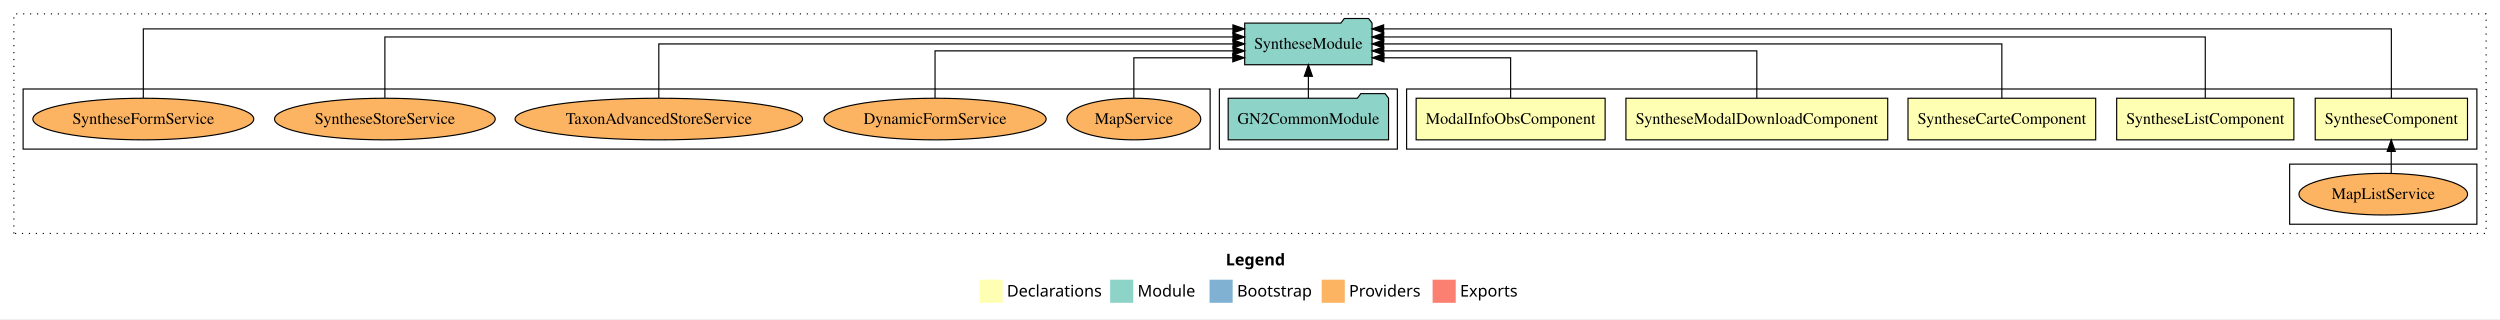
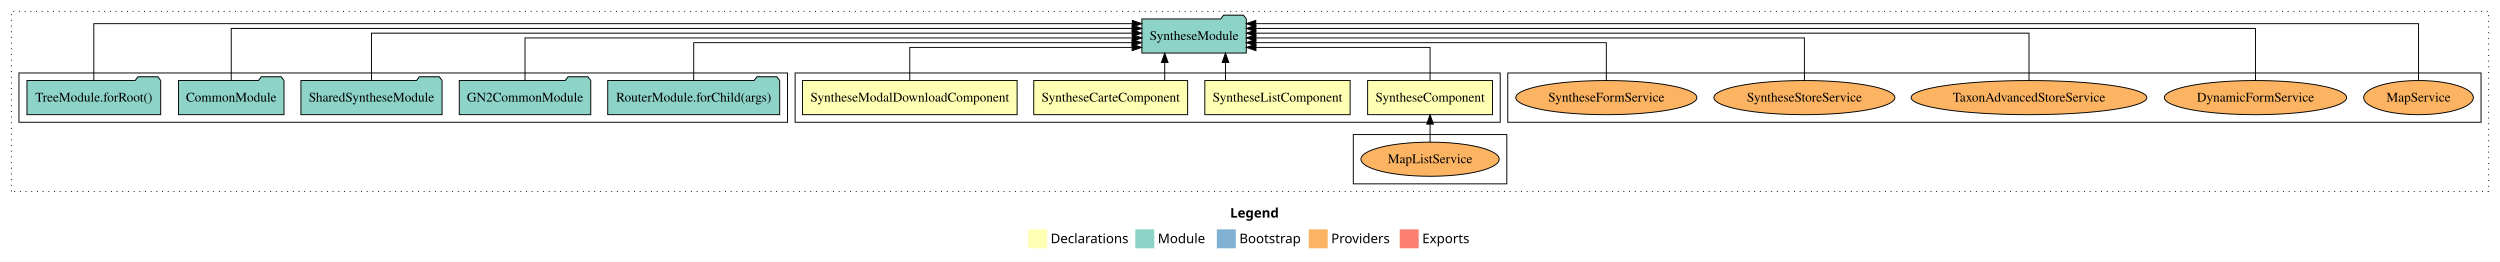
- <svg xmlns="http://www.w3.org/2000/svg" width="2163pt" height="276pt" viewBox="0.00 0.00 2163.00 276.00">
+ <svg xmlns="http://www.w3.org/2000/svg" width="2638pt" height="276pt" viewBox="0.00 0.00 2638.00 276.00">
  <g id="graph0" class="graph" transform="scale(1 1) rotate(0) translate(4 272)">
-     <polygon fill="#ffffff" stroke="transparent" points="-4,4 -4,-272 2159,-272 2159,4 -4,4" />
-     <text text-anchor="start" x="1056.509" y="-42.4" font-family="sans-serif" font-weight="bold" font-size="14.00" fill="#000000">Legend</text>
-     <polygon fill="#ffffb3" stroke="transparent" points="843.5,-10 843.5,-30 863.5,-30 863.5,-10 843.5,-10" />
-     <text text-anchor="start" x="867.129" y="-15.4" font-family="sans-serif" font-size="14.00" fill="#000000">  Declarations</text>
-     <polygon fill="#8dd3c7" stroke="transparent" points="956.5,-10 956.5,-30 976.5,-30 976.5,-10 956.5,-10" />
-     <text text-anchor="start" x="980.225" y="-15.4" font-family="sans-serif" font-size="14.00" fill="#000000">  Module</text>
-     <polygon fill="#80b1d3" stroke="transparent" points="1042.5,-10 1042.5,-30 1062.5,-30 1062.5,-10 1042.5,-10" />
-     <text text-anchor="start" x="1066.281" y="-15.4" font-family="sans-serif" font-size="14.00" fill="#000000">  Bootstrap</text>
-     <polygon fill="#fdb462" stroke="transparent" points="1139.5,-10 1139.5,-30 1159.5,-30 1159.5,-10 1139.5,-10" />
-     <text text-anchor="start" x="1163.173" y="-15.4" font-family="sans-serif" font-size="14.00" fill="#000000">  Providers</text>
-     <polygon fill="#fb8072" stroke="transparent" points="1235.5,-10 1235.5,-30 1255.5,-30 1255.5,-10 1235.5,-10" />
-     <text text-anchor="start" x="1259.226" y="-15.4" font-family="sans-serif" font-size="14.00" fill="#000000">  Exports</text>
+     <polygon fill="white" stroke="transparent" points="-4,4 -4,-272 2634,-272 2634,4 -4,4" />
+     <text text-anchor="start" x="1294.01" y="-42.4" font-family="sans-serif" font-weight="bold" font-size="14.00">Legend</text>
+     <polygon fill="#ffffb3" stroke="transparent" points="1081,-10 1081,-30 1101,-30 1101,-10 1081,-10" />
+     <text text-anchor="start" x="1104.63" y="-15.4" font-family="sans-serif" font-size="14.00">  Declarations</text>
+     <polygon fill="#8dd3c7" stroke="transparent" points="1194,-10 1194,-30 1214,-30 1214,-10 1194,-10" />
+     <text text-anchor="start" x="1217.73" y="-15.4" font-family="sans-serif" font-size="14.00">  Module</text>
+     <polygon fill="#80b1d3" stroke="transparent" points="1280,-10 1280,-30 1300,-30 1300,-10 1280,-10" />
+     <text text-anchor="start" x="1303.78" y="-15.4" font-family="sans-serif" font-size="14.00">  Bootstrap</text>
+     <polygon fill="#fdb462" stroke="transparent" points="1377,-10 1377,-30 1397,-30 1397,-10 1377,-10" />
+     <text text-anchor="start" x="1400.67" y="-15.4" font-family="sans-serif" font-size="14.00">  Providers</text>
+     <polygon fill="#fb8072" stroke="transparent" points="1473,-10 1473,-30 1493,-30 1493,-10 1473,-10" />
+     <text text-anchor="start" x="1496.73" y="-15.4" font-family="sans-serif" font-size="14.00">  Exports</text>
    <g id="clust1" class="cluster">
-       <polygon fill="none" stroke="#000000" stroke-dasharray="1,5" points="8,-70 8,-260 2147,-260 2147,-70 8,-70" />
+       <polygon fill="none" stroke="black" stroke-dasharray="1,5" points="8,-70 8,-260 2622,-260 2622,-70 8,-70" />
    </g>
    <g id="clust2" class="cluster">
-       <polygon fill="none" stroke="#000000" points="1213,-143 1213,-195 2139,-195 2139,-143 1213,-143" />
+       <polygon fill="none" stroke="black" points="835,-143 835,-195 1579,-195 1579,-143 835,-143" />
+     </g>
+     <g id="clust10" class="cluster">
+       <polygon fill="none" stroke="black" points="1587,-143 1587,-195 2614,-195 2614,-143 1587,-143" />
    </g>
    <g id="clust3" class="cluster">
-       <polygon fill="none" stroke="#000000" points="1977,-78 1977,-130 2139,-130 2139,-78 1977,-78" />
+       <polygon fill="none" stroke="black" points="1424,-78 1424,-130 1586,-130 1586,-78 1424,-78" />
    </g>
-     <g id="clust8" class="cluster">
-       <polygon fill="none" stroke="#000000" points="1051,-143 1051,-195 1205,-195 1205,-143 1051,-143" />
-     </g>
-     <g id="clust11" class="cluster">
-       <polygon fill="none" stroke="#000000" points="16,-143 16,-195 1043,-195 1043,-143 16,-143" />
+     <g id="clust7" class="cluster">
+       <polygon fill="none" stroke="black" points="16,-143 16,-195 827,-195 827,-143 16,-143" />
    </g>
    <g id="node1" class="node">
-       <polygon fill="#ffffb3" stroke="#000000" points="2130.88,-187 1999.12,-187 1999.12,-151 2130.88,-151 2130.88,-187" />
-       <text text-anchor="middle" x="2065" y="-164.8" font-family="Times,serif" font-size="14.00" fill="#000000">SyntheseComponent</text>
+       <polygon fill="#ffffb3" stroke="black" points="1570.88,-187 1439.12,-187 1439.12,-151 1570.88,-151 1570.88,-187" />
+       <text text-anchor="middle" x="1505" y="-164.8" font-family="Times,serif" font-size="14.00">SyntheseComponent</text>
+     </g>
+     <g id="node5" class="node">
+       <polygon fill="#8dd3c7" stroke="black" points="1311.1,-252 1308.1,-256 1287.1,-256 1284.1,-252 1200.9,-252 1200.9,-216 1311.1,-216 1311.1,-252" />
+       <text text-anchor="middle" x="1256" y="-229.8" font-family="Times,serif" font-size="14.00">SyntheseModule</text>
+     </g>
+     <g id="edge1" class="edge">
+       <path fill="none" stroke="black" d="M1505,-187.24C1505,-202.57 1505,-222 1505,-222 1505,-222 1321.26,-222 1321.26,-222" />
+       <polygon fill="black" stroke="black" points="1321.26,-218.5 1311.26,-222 1321.26,-225.5 1321.26,-218.5" />
+     </g>
+     <g id="node2" class="node">
+       <polygon fill="#ffffb3" stroke="black" points="1420.66,-187 1267.34,-187 1267.34,-151 1420.66,-151 1420.66,-187" />
+       <text text-anchor="middle" x="1344" y="-164.8" font-family="Times,serif" font-size="14.00">SyntheseListComponent</text>
+     </g>
+     <g id="edge3" class="edge">
+       <path fill="none" stroke="black" d="M1289.11,-187.11C1289.11,-187.11 1289.11,-205.99 1289.11,-205.99" />
+       <polygon fill="black" stroke="black" points="1285.61,-205.99 1289.11,-215.99 1292.61,-205.99 1285.61,-205.99" />
+     </g>
+     <g id="node3" class="node">
+       <polygon fill="#ffffb3" stroke="black" points="1249.2,-187 1086.8,-187 1086.8,-151 1249.2,-151 1249.2,-187" />
+       <text text-anchor="middle" x="1168" y="-164.8" font-family="Times,serif" font-size="14.00">SyntheseCarteComponent</text>
+     </g>
+     <g id="edge4" class="edge">
+       <path fill="none" stroke="black" d="M1225.02,-187.11C1225.02,-187.11 1225.02,-205.99 1225.02,-205.99" />
+       <polygon fill="black" stroke="black" points="1221.52,-205.99 1225.02,-215.99 1228.52,-205.99 1221.52,-205.99" />
+     </g>
+     <g id="node4" class="node">
+       <polygon fill="#ffffb3" stroke="black" points="1069.25,-187 842.75,-187 842.75,-151 1069.25,-151 1069.25,-187" />
+       <text text-anchor="middle" x="956" y="-164.8" font-family="Times,serif" font-size="14.00">SyntheseModalDownloadComponent</text>
+     </g>
+     <g id="edge5" class="edge">
+       <path fill="none" stroke="black" d="M956,-187.24C956,-202.57 956,-222 956,-222 956,-222 1190.63,-222 1190.63,-222" />
+       <polygon fill="black" stroke="black" points="1190.63,-225.5 1200.63,-222 1190.63,-218.5 1190.63,-225.5" />
    </g>
    <g id="node6" class="node">
-       <polygon fill="#8dd3c7" stroke="#000000" points="1183.097,-252 1180.097,-256 1159.097,-256 1156.097,-252 1072.903,-252 1072.903,-216 1183.097,-216 1183.097,-252" />
-       <text text-anchor="middle" x="1128" y="-229.8" font-family="Times,serif" font-size="14.00" fill="#000000">SyntheseModule</text>
+       <ellipse fill="#fdb462" stroke="black" cx="1505" cy="-104" rx="72.93" ry="18" />
+       <text text-anchor="middle" x="1505" y="-99.8" font-family="Times,serif" font-size="14.00">MapListService</text>
    </g>
-     <g id="edge1" class="edge">
-       <path fill="none" stroke="#000000" d="M2065,-187.091C2065,-210.133 2065,-247 2065,-247 2065,-247 1193.116,-247 1193.116,-247" />
-       <polygon fill="#000000" stroke="#000000" points="1193.116,-243.5 1183.116,-247 1193.115,-250.5 1193.116,-243.5" />
+     <g id="edge2" class="edge">
+       <path fill="none" stroke="black" d="M1505,-122.11C1505,-122.11 1505,-140.99 1505,-140.99" />
+       <polygon fill="black" stroke="black" points="1501.5,-140.99 1505,-150.99 1508.5,-140.99 1501.5,-140.99" />
    </g>
-     <g id="node2" class="node">
-       <polygon fill="#ffffb3" stroke="#000000" points="1980.658,-187 1827.342,-187 1827.342,-151 1980.658,-151 1980.658,-187" />
-       <text text-anchor="middle" x="1904" y="-164.8" font-family="Times,serif" font-size="14.00" fill="#000000">SyntheseListComponent</text>
-     </g>
-     <g id="edge3" class="edge">
-       <path fill="none" stroke="#000000" d="M1904,-187.284C1904,-208.321 1904,-240 1904,-240 1904,-240 1193.186,-240 1193.186,-240" />
-       <polygon fill="#000000" stroke="#000000" points="1193.186,-236.5 1183.186,-240 1193.186,-243.5 1193.186,-236.5" />
-     </g>
-     <g id="node3" class="node">
-       <polygon fill="#ffffb3" stroke="#000000" points="1809.197,-187 1646.803,-187 1646.803,-151 1809.197,-151 1809.197,-187" />
-       <text text-anchor="middle" x="1728" y="-164.8" font-family="Times,serif" font-size="14.00" fill="#000000">SyntheseCarteComponent</text>
-     </g>
-     <g id="edge4" class="edge">
-       <path fill="none" stroke="#000000" d="M1728,-187.106C1728,-206.339 1728,-234 1728,-234 1728,-234 1193.104,-234 1193.104,-234" />
-       <polygon fill="#000000" stroke="#000000" points="1193.104,-230.5 1183.104,-234 1193.103,-237.5 1193.104,-230.5" />
-     </g>
-     <g id="node4" class="node">
-       <polygon fill="#ffffb3" stroke="#000000" points="1629.248,-187 1402.752,-187 1402.752,-151 1629.248,-151 1629.248,-187" />
-       <text text-anchor="middle" x="1516" y="-164.8" font-family="Times,serif" font-size="14.00" fill="#000000">SyntheseModalDownloadComponent</text>
-     </g>
-     <g id="edge5" class="edge">
-       <path fill="none" stroke="#000000" d="M1516,-187.023C1516,-204.373 1516,-228 1516,-228 1516,-228 1193.179,-228 1193.179,-228" />
-       <polygon fill="#000000" stroke="#000000" points="1193.179,-224.5 1183.179,-228 1193.179,-231.5 1193.179,-224.5" />
-     </g>
-     <g id="node5" class="node">
-       <polygon fill="#ffffb3" stroke="#000000" points="1384.755,-187 1221.245,-187 1221.245,-151 1384.755,-151 1384.755,-187" />
-       <text text-anchor="middle" x="1303" y="-164.8" font-family="Times,serif" font-size="14.00" fill="#000000">ModalInfoObsComponent</text>
+     <g id="node7" class="node">
+       <polygon fill="#8dd3c7" stroke="black" points="818.73,-187 815.73,-191 794.73,-191 791.73,-187 637.27,-187 637.27,-151 818.73,-151 818.73,-187" />
+       <text text-anchor="middle" x="728" y="-164.8" font-family="Times,serif" font-size="14.00">RouterModule.forChild(args)</text>
    </g>
    <g id="edge6" class="edge">
-       <path fill="none" stroke="#000000" d="M1303,-187.24C1303,-202.571 1303,-222 1303,-222 1303,-222 1193.371,-222 1193.371,-222" />
-       <polygon fill="#000000" stroke="#000000" points="1193.371,-218.5 1183.371,-222 1193.371,-225.5 1193.371,-218.5" />
-     </g>
-     <g id="node7" class="node">
-       <ellipse fill="#fdb462" stroke="#000000" cx="2058" cy="-104" rx="72.928" ry="18" />
-       <text text-anchor="middle" x="2058" y="-99.8" font-family="Times,serif" font-size="14.00" fill="#000000">MapListService</text>
-     </g>
-     <g id="edge2" class="edge">
-       <path fill="none" stroke="#000000" d="M2064.887,-122.106C2064.887,-122.106 2064.887,-140.991 2064.887,-140.991" />
-       <polygon fill="#000000" stroke="#000000" points="2061.387,-140.991 2064.887,-150.991 2068.387,-140.991 2061.387,-140.991" />
+       <path fill="none" stroke="black" d="M728,-187.03C728,-204.06 728,-227 728,-227 728,-227 1190.49,-227 1190.49,-227" />
+       <polygon fill="black" stroke="black" points="1190.49,-230.5 1200.49,-227 1190.49,-223.5 1190.49,-230.5" />
    </g>
    <g id="node8" class="node">
-       <polygon fill="#8dd3c7" stroke="#000000" points="1197.381,-187 1194.381,-191 1173.381,-191 1170.381,-187 1058.619,-187 1058.619,-151 1197.381,-151 1197.381,-187" />
-       <text text-anchor="middle" x="1128" y="-164.8" font-family="Times,serif" font-size="14.00" fill="#000000">GN2CommonModule</text>
+       <polygon fill="#8dd3c7" stroke="black" points="619.38,-187 616.38,-191 595.38,-191 592.38,-187 480.62,-187 480.62,-151 619.38,-151 619.38,-187" />
+       <text text-anchor="middle" x="550" y="-164.8" font-family="Times,serif" font-size="14.00">GN2CommonModule</text>
    </g>
    <g id="edge7" class="edge">
-       <path fill="none" stroke="#000000" d="M1128,-187.106C1128,-187.106 1128,-205.991 1128,-205.991" />
-       <polygon fill="#000000" stroke="#000000" points="1124.5,-205.991 1128,-215.991 1131.5,-205.991 1124.5,-205.991" />
+       <path fill="none" stroke="black" d="M550,-187.22C550,-205.83 550,-232 550,-232 550,-232 1190.9,-232 1190.9,-232" />
+       <polygon fill="black" stroke="black" points="1190.9,-235.5 1200.9,-232 1190.9,-228.5 1190.9,-235.5" />
    </g>
    <g id="node9" class="node">
-       <ellipse fill="#fdb462" stroke="#000000" cx="977" cy="-169" rx="57.883" ry="18" />
-       <text text-anchor="middle" x="977" y="-164.8" font-family="Times,serif" font-size="14.00" fill="#000000">MapService</text>
+       <polygon fill="#8dd3c7" stroke="black" points="462.47,-187 459.47,-191 438.47,-191 435.47,-187 313.53,-187 313.53,-151 462.47,-151 462.47,-187" />
+       <text text-anchor="middle" x="388" y="-164.8" font-family="Times,serif" font-size="14.00">SharedSyntheseModule</text>
    </g>
    <g id="edge8" class="edge">
-       <path fill="none" stroke="#000000" d="M977,-187.24C977,-202.571 977,-222 977,-222 977,-222 1062.631,-222 1062.631,-222" />
-       <polygon fill="#000000" stroke="#000000" points="1062.631,-225.5 1072.631,-222 1062.631,-218.5 1062.631,-225.5" />
+       <path fill="none" stroke="black" d="M388,-187.22C388,-207.37 388,-237 388,-237 388,-237 1190.71,-237 1190.71,-237" />
+       <polygon fill="black" stroke="black" points="1190.71,-240.5 1200.71,-237 1190.71,-233.5 1190.71,-240.5" />
    </g>
    <g id="node10" class="node">
-       <ellipse fill="#fdb462" stroke="#000000" cx="805" cy="-169" rx="96.127" ry="18" />
-       <text text-anchor="middle" x="805" y="-164.8" font-family="Times,serif" font-size="14.00" fill="#000000">DynamicFormService</text>
+       <polygon fill="#8dd3c7" stroke="black" points="295.67,-187 292.67,-191 271.67,-191 268.67,-187 184.33,-187 184.33,-151 295.67,-151 295.67,-187" />
+       <text text-anchor="middle" x="240" y="-164.8" font-family="Times,serif" font-size="14.00">CommonModule</text>
    </g>
    <g id="edge9" class="edge">
-       <path fill="none" stroke="#000000" d="M805,-187.023C805,-204.373 805,-228 805,-228 805,-228 1062.841,-228 1062.841,-228" />
-       <polygon fill="#000000" stroke="#000000" points="1062.841,-231.5 1072.841,-228 1062.841,-224.5 1062.841,-231.5" />
+       <path fill="none" stroke="black" d="M240,-187.04C240,-208.66 240,-242 240,-242 240,-242 1190.65,-242 1190.65,-242" />
+       <polygon fill="black" stroke="black" points="1190.65,-245.5 1200.65,-242 1190.65,-238.5 1190.65,-245.5" />
    </g>
    <g id="node11" class="node">
-       <ellipse fill="#fdb462" stroke="#000000" cx="566" cy="-169" rx="124.382" ry="18" />
-       <text text-anchor="middle" x="566" y="-164.8" font-family="Times,serif" font-size="14.00" fill="#000000">TaxonAdvancedStoreService</text>
+       <polygon fill="#8dd3c7" stroke="black" points="165.56,-187 162.56,-191 141.56,-191 138.56,-187 24.44,-187 24.44,-151 165.56,-151 165.56,-187" />
+       <text text-anchor="middle" x="95" y="-164.8" font-family="Times,serif" font-size="14.00">TreeModule.forRoot()</text>
    </g>
    <g id="edge10" class="edge">
-       <path fill="none" stroke="#000000" d="M566,-187.106C566,-206.339 566,-234 566,-234 566,-234 1062.833,-234 1062.833,-234" />
-       <polygon fill="#000000" stroke="#000000" points="1062.833,-237.5 1072.833,-234 1062.833,-230.5 1062.833,-237.5" />
+       <path fill="none" stroke="black" d="M95,-187.09C95,-210.13 95,-247 95,-247 95,-247 1190.78,-247 1190.78,-247" />
+       <polygon fill="black" stroke="black" points="1190.78,-250.5 1200.78,-247 1190.78,-243.5 1190.78,-250.5" />
    </g>
    <g id="node12" class="node">
-       <ellipse fill="#fdb462" stroke="#000000" cx="329" cy="-169" rx="95.481" ry="18" />
-       <text text-anchor="middle" x="329" y="-164.8" font-family="Times,serif" font-size="14.00" fill="#000000">SyntheseStoreService</text>
+       <ellipse fill="#fdb462" stroke="black" cx="2548" cy="-169" rx="57.88" ry="18" />
+       <text text-anchor="middle" x="2548" y="-164.8" font-family="Times,serif" font-size="14.00">MapService</text>
    </g>
    <g id="edge11" class="edge">
-       <path fill="none" stroke="#000000" d="M329,-187.284C329,-208.321 329,-240 329,-240 329,-240 1062.766,-240 1062.766,-240" />
-       <polygon fill="#000000" stroke="#000000" points="1062.766,-243.5 1072.766,-240 1062.766,-236.5 1062.766,-243.5" />
+       <path fill="none" stroke="black" d="M2548,-187.09C2548,-210.13 2548,-247 2548,-247 2548,-247 1321.1,-247 1321.1,-247" />
+       <polygon fill="black" stroke="black" points="1321.1,-243.5 1311.1,-247 1321.1,-250.5 1321.1,-243.5" />
    </g>
    <g id="node13" class="node">
-       <ellipse fill="#fdb462" stroke="#000000" cx="120" cy="-169" rx="95.564" ry="18" />
-       <text text-anchor="middle" x="120" y="-164.8" font-family="Times,serif" font-size="14.00" fill="#000000">SyntheseFormService</text>
+       <ellipse fill="#fdb462" stroke="black" cx="2376" cy="-169" rx="96.13" ry="18" />
+       <text text-anchor="middle" x="2376" y="-164.8" font-family="Times,serif" font-size="14.00">DynamicFormService</text>
    </g>
    <g id="edge12" class="edge">
-       <path fill="none" stroke="#000000" d="M120,-187.091C120,-210.133 120,-247 120,-247 120,-247 1062.73,-247 1062.73,-247" />
-       <polygon fill="#000000" stroke="#000000" points="1062.73,-250.5 1072.73,-247 1062.73,-243.5 1062.73,-250.5" />
+       <path fill="none" stroke="black" d="M2376,-187.04C2376,-208.66 2376,-242 2376,-242 2376,-242 1321.16,-242 1321.16,-242" />
+       <polygon fill="black" stroke="black" points="1321.16,-238.5 1311.16,-242 1321.16,-245.5 1321.16,-238.5" />
+     </g>
+     <g id="node14" class="node">
+       <ellipse fill="#fdb462" stroke="black" cx="2137" cy="-169" rx="124.38" ry="18" />
+       <text text-anchor="middle" x="2137" y="-164.8" font-family="Times,serif" font-size="14.00">TaxonAdvancedStoreService</text>
+     </g>
+     <g id="edge13" class="edge">
+       <path fill="none" stroke="black" d="M2137,-187.22C2137,-207.37 2137,-237 2137,-237 2137,-237 1321.11,-237 1321.11,-237" />
+       <polygon fill="black" stroke="black" points="1321.11,-233.5 1311.11,-237 1321.11,-240.5 1321.11,-233.5" />
+     </g>
+     <g id="node15" class="node">
+       <ellipse fill="#fdb462" stroke="black" cx="1900" cy="-169" rx="95.48" ry="18" />
+       <text text-anchor="middle" x="1900" y="-164.8" font-family="Times,serif" font-size="14.00">SyntheseStoreService</text>
+     </g>
+     <g id="edge14" class="edge">
+       <path fill="none" stroke="black" d="M1900,-187.22C1900,-205.83 1900,-232 1900,-232 1900,-232 1321.19,-232 1321.19,-232" />
+       <polygon fill="black" stroke="black" points="1321.19,-228.5 1311.19,-232 1321.19,-235.5 1321.19,-228.5" />
+     </g>
+     <g id="node16" class="node">
+       <ellipse fill="#fdb462" stroke="black" cx="1691" cy="-169" rx="95.56" ry="18" />
+       <text text-anchor="middle" x="1691" y="-164.8" font-family="Times,serif" font-size="14.00">SyntheseFormService</text>
+     </g>
+     <g id="edge15" class="edge">
+       <path fill="none" stroke="black" d="M1691,-187.03C1691,-204.06 1691,-227 1691,-227 1691,-227 1321.09,-227 1321.09,-227" />
+       <polygon fill="black" stroke="black" points="1321.09,-223.5 1311.09,-227 1321.09,-230.5 1321.09,-223.5" />
    </g>
  </g>
</svg>
